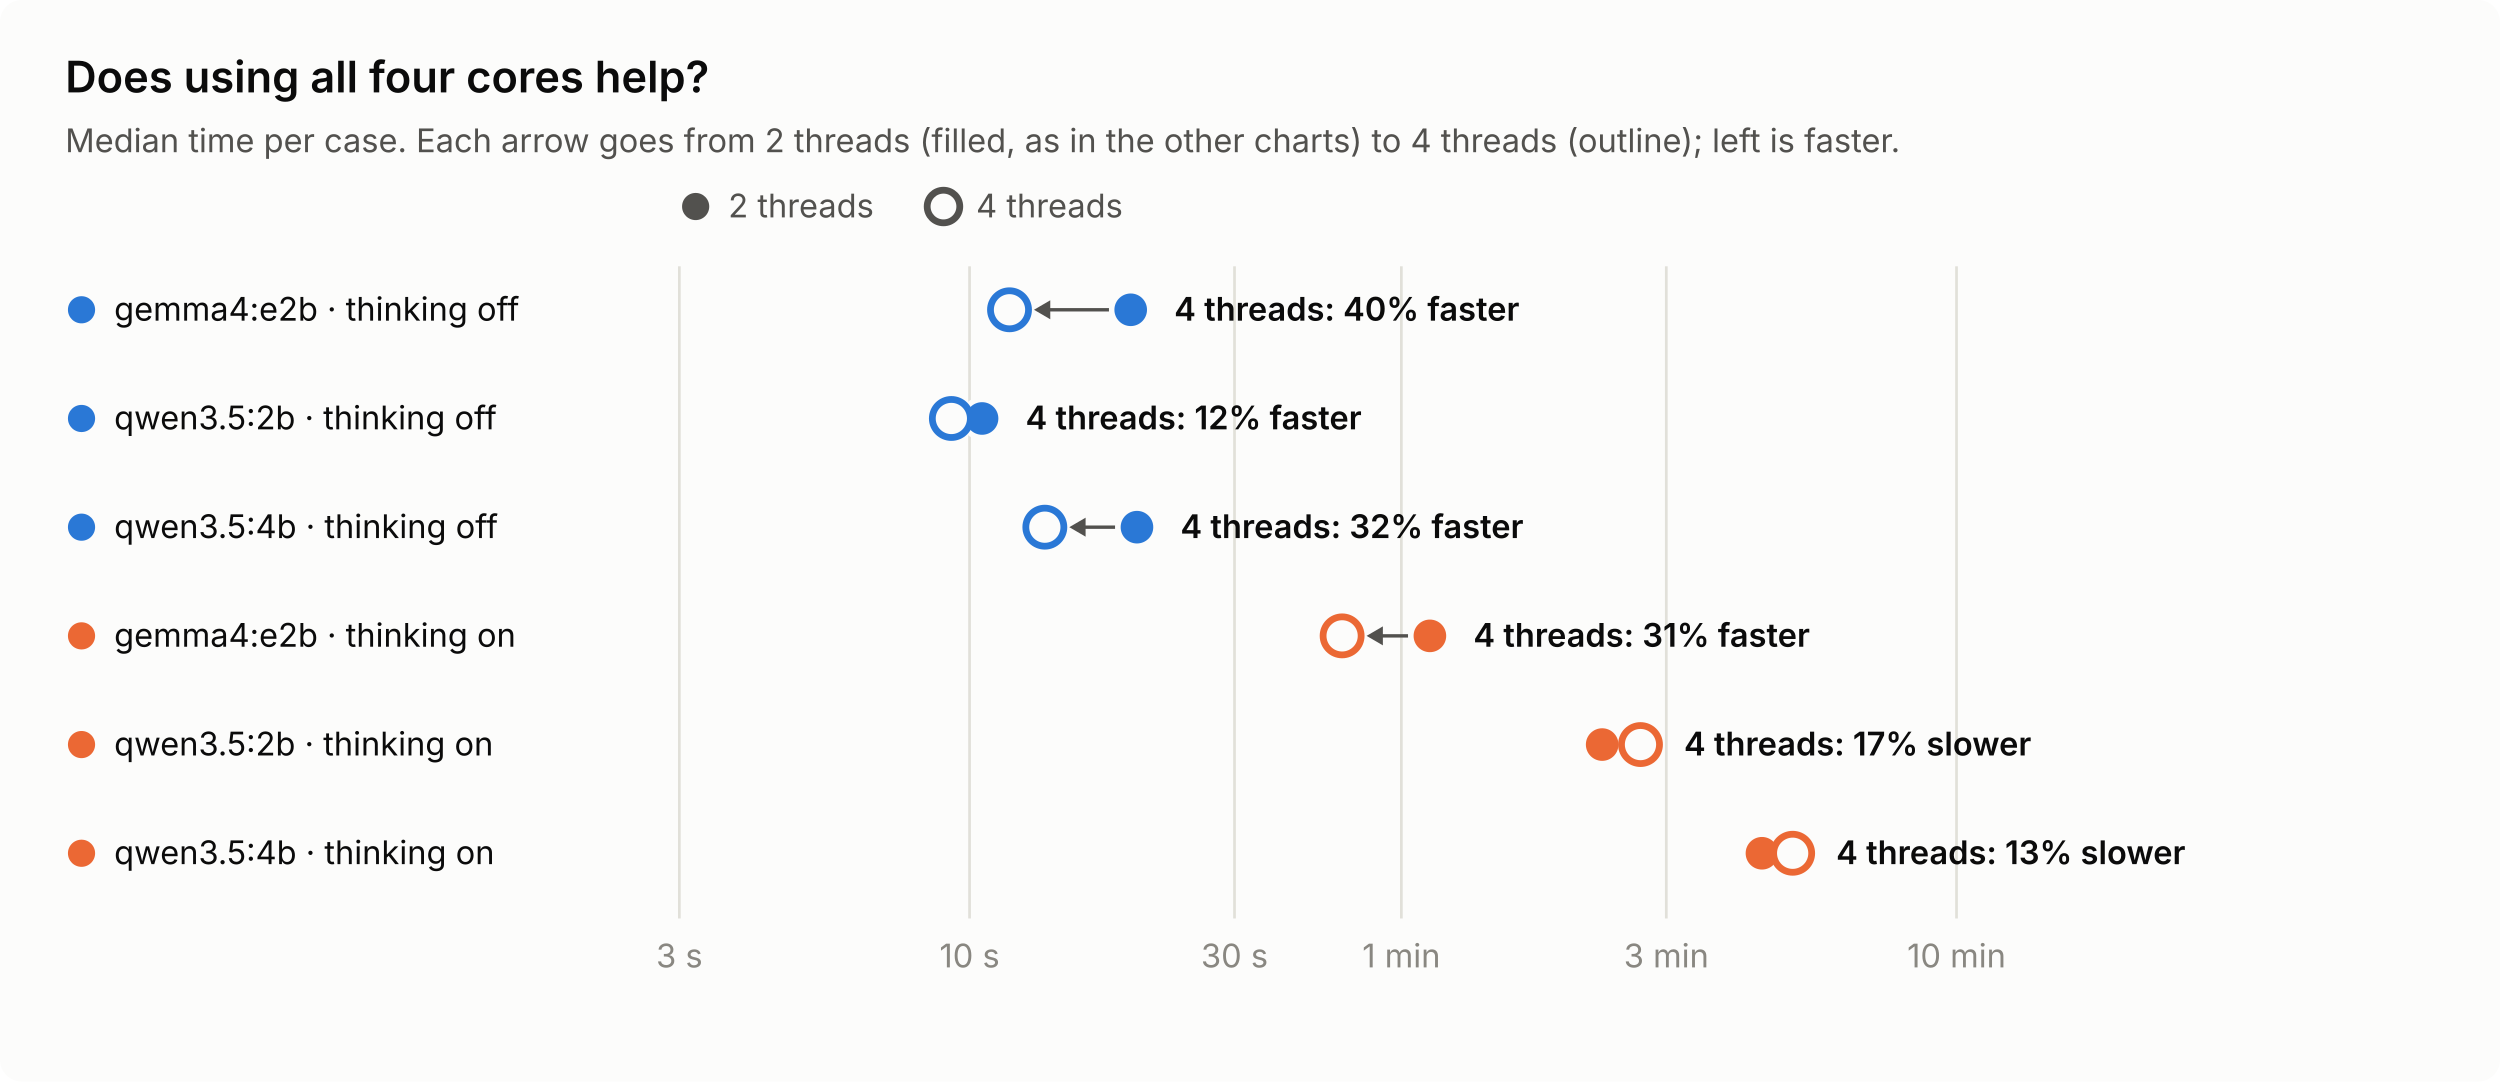
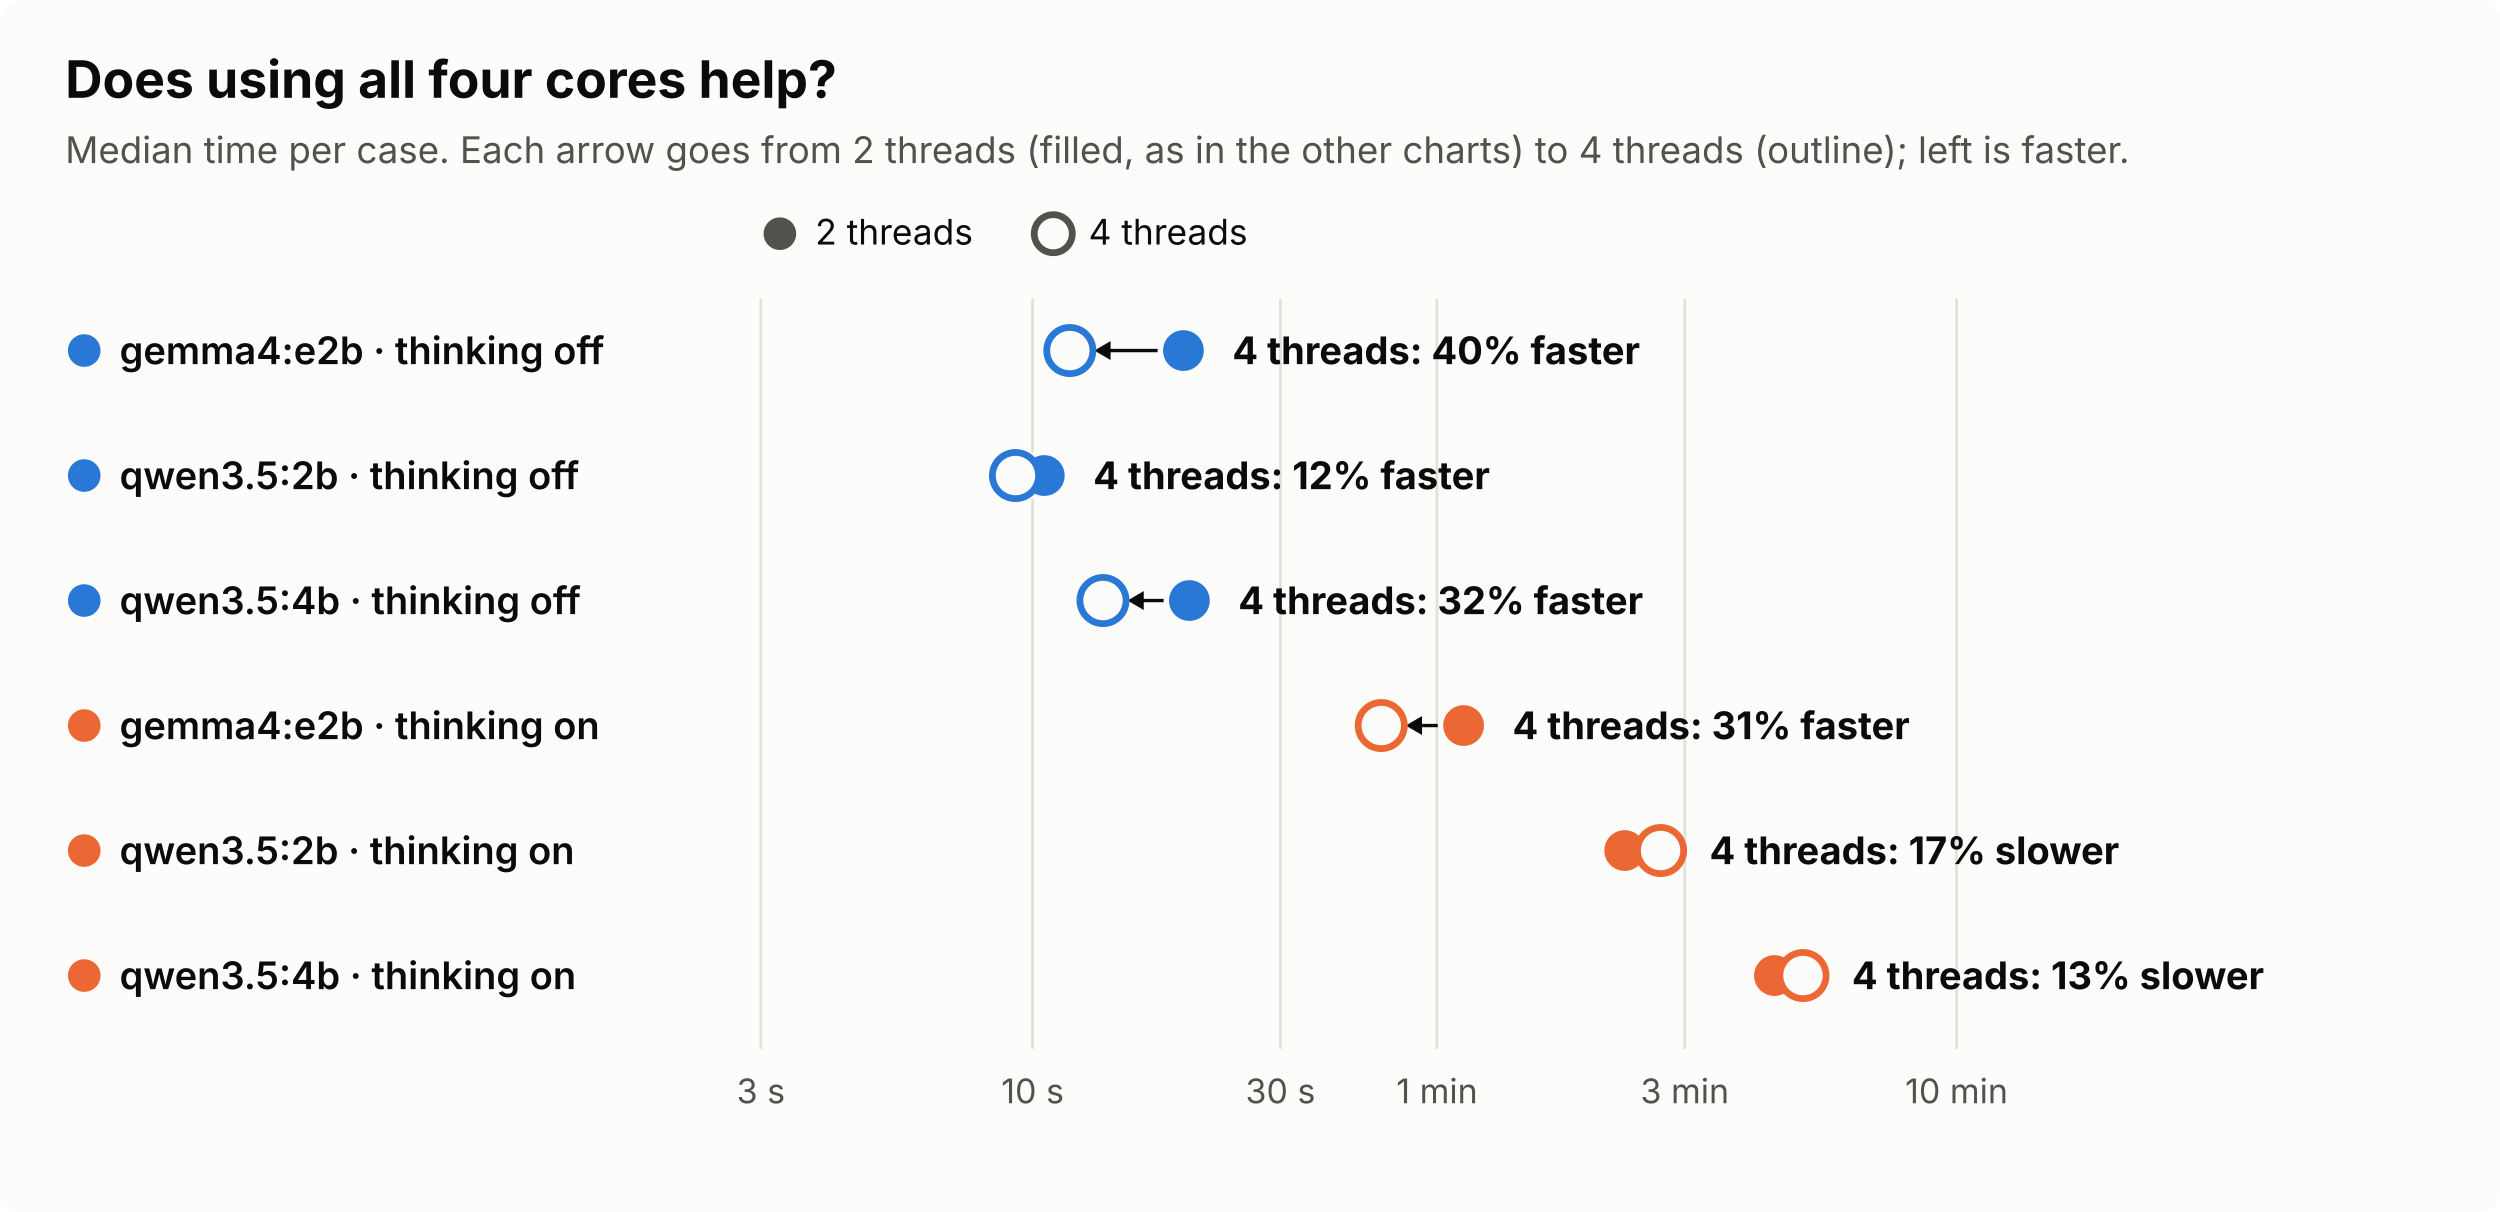
- <svg xmlns="http://www.w3.org/2000/svg" width="920" height="398" viewBox="0 0 920 398" role="img" aria-label="Does using all four cores help?">
-   <rect width="920" height="398" rx="8" fill="#fcfcfb" />
-   <text x="24.0" y="34.0" font-size="16" font-weight="600" text-anchor="start" fill="#0b0b0b" font-family="system-ui, -apple-system, Segoe UI, sans-serif">Does using all four cores help?</text>
-   <text x="24.0" y="56.0" font-size="12" font-weight="normal" text-anchor="start" fill="#52514e" font-family="system-ui, -apple-system, Segoe UI, sans-serif">Median time per case. Each arrow goes from 2 threads (filled, as in the other charts) to 4 threads (outline); left is faster.</text>
-   <circle cx="256.0" cy="76.0" r="6" fill="#52514e" stroke="#fcfcfb" stroke-width="2" />
-   <text x="268.0" y="80.0" font-size="12" font-weight="normal" text-anchor="start" fill="#52514e" font-family="system-ui, -apple-system, Segoe UI, sans-serif">2 threads</text>
-   <circle cx="347.2" cy="76.0" r="6" fill="#fcfcfb" stroke="#52514e" stroke-width="2.5" />
-   <text x="359.2" y="80.0" font-size="12" font-weight="normal" text-anchor="start" fill="#52514e" font-family="system-ui, -apple-system, Segoe UI, sans-serif">4 threads</text>
-   <line x1="250.0" y1="98.0" x2="250.0" y2="338.0" stroke="#e1e0d9" stroke-width="1" />
-   <text x="250.0" y="356.0" font-size="12" font-weight="normal" text-anchor="middle" fill="#898781" font-family="system-ui, -apple-system, Segoe UI, sans-serif">3 s</text>
-   <line x1="356.8" y1="98.0" x2="356.8" y2="338.0" stroke="#e1e0d9" stroke-width="1" />
-   <text x="356.8" y="356.0" font-size="12" font-weight="normal" text-anchor="middle" fill="#898781" font-family="system-ui, -apple-system, Segoe UI, sans-serif">10 s</text>
-   <line x1="454.3" y1="98.0" x2="454.3" y2="338.0" stroke="#e1e0d9" stroke-width="1" />
-   <text x="454.3" y="356.0" font-size="12" font-weight="normal" text-anchor="middle" fill="#898781" font-family="system-ui, -apple-system, Segoe UI, sans-serif">30 s</text>
-   <line x1="515.7" y1="98.0" x2="515.7" y2="338.0" stroke="#e1e0d9" stroke-width="1" />
-   <text x="515.7" y="356.0" font-size="12" font-weight="normal" text-anchor="middle" fill="#898781" font-family="system-ui, -apple-system, Segoe UI, sans-serif">1 min</text>
-   <line x1="613.2" y1="98.0" x2="613.2" y2="338.0" stroke="#e1e0d9" stroke-width="1" />
-   <text x="613.2" y="356.0" font-size="12" font-weight="normal" text-anchor="middle" fill="#898781" font-family="system-ui, -apple-system, Segoe UI, sans-serif">3 min</text>
-   <line x1="720.0" y1="98.0" x2="720.0" y2="338.0" stroke="#e1e0d9" stroke-width="1" />
-   <text x="720.0" y="356.0" font-size="12" font-weight="normal" text-anchor="middle" fill="#898781" font-family="system-ui, -apple-system, Segoe UI, sans-serif">10 min</text>
-   <circle cx="30.0" cy="114.0" r="6" fill="#2a78d6" stroke="#fcfcfb" stroke-width="2" />
-   <text x="42.0" y="118.0" font-size="12" font-weight="normal" text-anchor="start" fill="#0b0b0b" font-family="system-ui, -apple-system, Segoe UI, sans-serif">gemma4:e2b · thinking off</text>
-   <line x1="408.1" y1="114.0" x2="384.5" y2="114.0" stroke="#52514e" stroke-width="1.25" />
-   <path d="M380.5,114.0 l6.0,-3.5 v7 z" fill="#52514e" />
-   <circle cx="416.1" cy="114.0" r="7" fill="#2a78d6" stroke="#fcfcfb" stroke-width="2" />
-   <circle cx="371.5" cy="114.0" r="7" fill="#fcfcfb" stroke="#2a78d6" stroke-width="2.5" />
-   <text x="432.1" y="118.0" font-size="12" font-weight="600" text-anchor="start" fill="#0b0b0b" font-family="system-ui, -apple-system, Segoe UI, sans-serif">4 threads: 40% faster</text>
-   <circle cx="30.0" cy="154.0" r="6" fill="#2a78d6" stroke="#fcfcfb" stroke-width="2" />
-   <text x="42.0" y="158.0" font-size="12" font-weight="normal" text-anchor="start" fill="#0b0b0b" font-family="system-ui, -apple-system, Segoe UI, sans-serif">qwen3.5:2b · thinking off</text>
-   <circle cx="361.4" cy="154.0" r="7" fill="#2a78d6" stroke="#fcfcfb" stroke-width="2" />
-   <circle cx="350.1" cy="154.0" r="7" fill="#fcfcfb" stroke="#2a78d6" stroke-width="2.5" />
-   <text x="377.4" y="158.0" font-size="12" font-weight="600" text-anchor="start" fill="#0b0b0b" font-family="system-ui, -apple-system, Segoe UI, sans-serif">4 threads: 12% faster</text>
-   <circle cx="30.0" cy="194.0" r="6" fill="#2a78d6" stroke="#fcfcfb" stroke-width="2" />
-   <text x="42.0" y="198.0" font-size="12" font-weight="normal" text-anchor="start" fill="#0b0b0b" font-family="system-ui, -apple-system, Segoe UI, sans-serif">qwen3.5:4b · thinking off</text>
-   <line x1="410.4" y1="194.0" x2="397.5" y2="194.0" stroke="#52514e" stroke-width="1.25" />
-   <path d="M393.5,194.0 l6.0,-3.5 v7 z" fill="#52514e" />
-   <circle cx="418.4" cy="194.0" r="7" fill="#2a78d6" stroke="#fcfcfb" stroke-width="2" />
-   <circle cx="384.5" cy="194.0" r="7" fill="#fcfcfb" stroke="#2a78d6" stroke-width="2.5" />
-   <text x="434.4" y="198.0" font-size="12" font-weight="600" text-anchor="start" fill="#0b0b0b" font-family="system-ui, -apple-system, Segoe UI, sans-serif">4 threads: 32% faster</text>
-   <circle cx="30.0" cy="234.0" r="6" fill="#eb6834" stroke="#fcfcfb" stroke-width="2" />
-   <text x="42.0" y="238.0" font-size="12" font-weight="normal" text-anchor="start" fill="#0b0b0b" font-family="system-ui, -apple-system, Segoe UI, sans-serif">gemma4:e2b · thinking on</text>
-   <line x1="518.2" y1="234.0" x2="506.9" y2="234.0" stroke="#52514e" stroke-width="1.25" />
-   <path d="M502.9,234.0 l6.0,-3.5 v7 z" fill="#52514e" />
-   <circle cx="526.2" cy="234.0" r="7" fill="#eb6834" stroke="#fcfcfb" stroke-width="2" />
-   <circle cx="493.9" cy="234.0" r="7" fill="#fcfcfb" stroke="#eb6834" stroke-width="2.5" />
-   <text x="542.2" y="238.0" font-size="12" font-weight="600" text-anchor="start" fill="#0b0b0b" font-family="system-ui, -apple-system, Segoe UI, sans-serif">4 threads: 31% faster</text>
-   <circle cx="30.0" cy="274.0" r="6" fill="#eb6834" stroke="#fcfcfb" stroke-width="2" />
-   <text x="42.0" y="278.0" font-size="12" font-weight="normal" text-anchor="start" fill="#0b0b0b" font-family="system-ui, -apple-system, Segoe UI, sans-serif">qwen3.5:2b · thinking on</text>
-   <circle cx="589.6" cy="274.0" r="7" fill="#eb6834" stroke="#fcfcfb" stroke-width="2" />
-   <circle cx="603.7" cy="274.0" r="7" fill="#fcfcfb" stroke="#eb6834" stroke-width="2.5" />
-   <text x="619.7" y="278.0" font-size="12" font-weight="600" text-anchor="start" fill="#0b0b0b" font-family="system-ui, -apple-system, Segoe UI, sans-serif">4 threads: 17% slower</text>
-   <circle cx="30.0" cy="314.0" r="6" fill="#eb6834" stroke="#fcfcfb" stroke-width="2" />
-   <text x="42.0" y="318.0" font-size="12" font-weight="normal" text-anchor="start" fill="#0b0b0b" font-family="system-ui, -apple-system, Segoe UI, sans-serif">qwen3.5:4b · thinking on</text>
-   <circle cx="648.4" cy="314.0" r="7" fill="#eb6834" stroke="#fcfcfb" stroke-width="2" />
-   <circle cx="659.7" cy="314.0" r="7" fill="#fcfcfb" stroke="#eb6834" stroke-width="2.5" />
-   <text x="675.7" y="318.0" font-size="12" font-weight="600" text-anchor="start" fill="#0b0b0b" font-family="system-ui, -apple-system, Segoe UI, sans-serif">4 threads: 13% slower</text>
+ <svg xmlns="http://www.w3.org/2000/svg" width="920" height="446" viewBox="0 0 920 446" role="img" aria-label="Does using all four cores help?">
+   <rect width="920" height="446" rx="8" fill="#fcfcfb" />
+   <text x="24.0" y="36.0" font-size="19" font-weight="700" text-anchor="start" fill="#0b0b0b" font-family="system-ui, -apple-system, Segoe UI, sans-serif">Does using all four cores help?</text>
+   <text x="24.0" y="60.0" font-size="13.5" font-weight="normal" text-anchor="start" fill="#52514e" font-family="system-ui, -apple-system, Segoe UI, sans-serif">Median time per case. Each arrow goes from 2 threads (filled, as in the other charts) to 4 threads (outline); left is faster.</text>
+   <circle cx="287.0" cy="86.0" r="7" fill="#52514e" stroke="#fcfcfb" stroke-width="2" />
+   <text x="300.0" y="90.0" font-size="13" font-weight="normal" text-anchor="start" fill="#0b0b0b" font-family="system-ui, -apple-system, Segoe UI, sans-serif">2 threads</text>
+   <circle cx="387.6" cy="86.0" r="7" fill="#fcfcfb" stroke="#52514e" stroke-width="2.5" />
+   <text x="400.6" y="90.0" font-size="13" font-weight="normal" text-anchor="start" fill="#0b0b0b" font-family="system-ui, -apple-system, Segoe UI, sans-serif">4 threads</text>
+   <line x1="280.0" y1="110.0" x2="280.0" y2="386.0" stroke="#e1e0d9" stroke-width="1" />
+   <text x="280.0" y="406.0" font-size="12.5" font-weight="normal" text-anchor="middle" fill="#52514e" font-family="system-ui, -apple-system, Segoe UI, sans-serif">3 s</text>
+   <line x1="380.0" y1="110.0" x2="380.0" y2="386.0" stroke="#e1e0d9" stroke-width="1" />
+   <text x="380.0" y="406.0" font-size="12.5" font-weight="normal" text-anchor="middle" fill="#52514e" font-family="system-ui, -apple-system, Segoe UI, sans-serif">10 s</text>
+   <line x1="471.2" y1="110.0" x2="471.2" y2="386.0" stroke="#e1e0d9" stroke-width="1" />
+   <text x="471.2" y="406.0" font-size="12.5" font-weight="normal" text-anchor="middle" fill="#52514e" font-family="system-ui, -apple-system, Segoe UI, sans-serif">30 s</text>
+   <line x1="528.8" y1="110.0" x2="528.8" y2="386.0" stroke="#e1e0d9" stroke-width="1" />
+   <text x="528.8" y="406.0" font-size="12.5" font-weight="normal" text-anchor="middle" fill="#52514e" font-family="system-ui, -apple-system, Segoe UI, sans-serif">1 min</text>
+   <line x1="620.0" y1="110.0" x2="620.0" y2="386.0" stroke="#e1e0d9" stroke-width="1" />
+   <text x="620.0" y="406.0" font-size="12.5" font-weight="normal" text-anchor="middle" fill="#52514e" font-family="system-ui, -apple-system, Segoe UI, sans-serif">3 min</text>
+   <line x1="720.0" y1="110.0" x2="720.0" y2="386.0" stroke="#e1e0d9" stroke-width="1" />
+   <text x="720.0" y="406.0" font-size="12.5" font-weight="normal" text-anchor="middle" fill="#52514e" font-family="system-ui, -apple-system, Segoe UI, sans-serif">10 min</text>
+   <circle cx="31.0" cy="129.0" r="7" fill="#2a78d6" stroke="#fcfcfb" stroke-width="2" />
+   <text x="44.0" y="134.0" font-size="14" font-weight="600" text-anchor="start" fill="#0b0b0b" font-family="system-ui, -apple-system, Segoe UI, sans-serif">gemma4:e2b · thinking off</text>
+   <line x1="427.5" y1="129.0" x2="406.7" y2="129.0" stroke="#0b0b0b" stroke-width="1.25" />
+   <path d="M402.7,129.0 l6.0,-3.5 v7 z" fill="#0b0b0b" />
+   <circle cx="435.5" cy="129.0" r="8.5" fill="#2a78d6" stroke="#fcfcfb" stroke-width="2" />
+   <circle cx="393.7" cy="129.0" r="8.5" fill="#fcfcfb" stroke="#2a78d6" stroke-width="2.5" />
+   <text x="453.5" y="134.0" font-size="14" font-weight="700" text-anchor="start" fill="#0b0b0b" font-family="system-ui, -apple-system, Segoe UI, sans-serif">4 threads: 40% faster</text>
+   <circle cx="31.0" cy="175.0" r="7" fill="#2a78d6" stroke="#fcfcfb" stroke-width="2" />
+   <text x="44.0" y="180.0" font-size="14" font-weight="600" text-anchor="start" fill="#0b0b0b" font-family="system-ui, -apple-system, Segoe UI, sans-serif">qwen3.5:2b · thinking off</text>
+   <circle cx="384.3" cy="175.0" r="8.5" fill="#2a78d6" stroke="#fcfcfb" stroke-width="2" />
+   <circle cx="373.7" cy="175.0" r="8.5" fill="#fcfcfb" stroke="#2a78d6" stroke-width="2.5" />
+   <text x="402.3" y="180.0" font-size="14" font-weight="700" text-anchor="start" fill="#0b0b0b" font-family="system-ui, -apple-system, Segoe UI, sans-serif">4 threads: 12% faster</text>
+   <circle cx="31.0" cy="221.0" r="7" fill="#2a78d6" stroke="#fcfcfb" stroke-width="2" />
+   <text x="44.0" y="226.0" font-size="14" font-weight="600" text-anchor="start" fill="#0b0b0b" font-family="system-ui, -apple-system, Segoe UI, sans-serif">qwen3.5:4b · thinking off</text>
+   <line x1="429.7" y1="221.0" x2="418.9" y2="221.0" stroke="#0b0b0b" stroke-width="1.25" />
+   <path d="M414.9,221.0 l6.0,-3.5 v7 z" fill="#0b0b0b" />
+   <circle cx="437.7" cy="221.0" r="8.5" fill="#2a78d6" stroke="#fcfcfb" stroke-width="2" />
+   <circle cx="405.9" cy="221.0" r="8.5" fill="#fcfcfb" stroke="#2a78d6" stroke-width="2.5" />
+   <text x="455.7" y="226.0" font-size="14" font-weight="700" text-anchor="start" fill="#0b0b0b" font-family="system-ui, -apple-system, Segoe UI, sans-serif">4 threads: 32% faster</text>
+   <circle cx="31.0" cy="267.0" r="7" fill="#eb6834" stroke="#fcfcfb" stroke-width="2" />
+   <text x="44.0" y="272.0" font-size="14" font-weight="600" text-anchor="start" fill="#0b0b0b" font-family="system-ui, -apple-system, Segoe UI, sans-serif">gemma4:e2b · thinking on</text>
+   <line x1="530.6" y1="267.0" x2="521.3" y2="267.0" stroke="#0b0b0b" stroke-width="1.25" />
+   <path d="M517.3,267.0 l6.0,-3.5 v7 z" fill="#0b0b0b" />
+   <circle cx="538.6" cy="267.0" r="8.5" fill="#eb6834" stroke="#fcfcfb" stroke-width="2" />
+   <circle cx="508.3" cy="267.0" r="8.5" fill="#fcfcfb" stroke="#eb6834" stroke-width="2.5" />
+   <text x="556.6" y="272.0" font-size="14" font-weight="700" text-anchor="start" fill="#0b0b0b" font-family="system-ui, -apple-system, Segoe UI, sans-serif">4 threads: 31% faster</text>
+   <circle cx="31.0" cy="313.0" r="7" fill="#eb6834" stroke="#fcfcfb" stroke-width="2" />
+   <text x="44.0" y="318.0" font-size="14" font-weight="600" text-anchor="start" fill="#0b0b0b" font-family="system-ui, -apple-system, Segoe UI, sans-serif">qwen3.5:2b · thinking on</text>
+   <circle cx="597.9" cy="313.0" r="8.5" fill="#eb6834" stroke="#fcfcfb" stroke-width="2" />
+   <circle cx="611.1" cy="313.0" r="8.5" fill="#fcfcfb" stroke="#eb6834" stroke-width="2.5" />
+   <text x="629.1" y="318.0" font-size="14" font-weight="700" text-anchor="start" fill="#0b0b0b" font-family="system-ui, -apple-system, Segoe UI, sans-serif">4 threads: 17% slower</text>
+   <circle cx="31.0" cy="359.0" r="7" fill="#eb6834" stroke="#fcfcfb" stroke-width="2" />
+   <text x="44.0" y="364.0" font-size="14" font-weight="600" text-anchor="start" fill="#0b0b0b" font-family="system-ui, -apple-system, Segoe UI, sans-serif">qwen3.5:4b · thinking on</text>
+   <circle cx="653.0" cy="359.0" r="8.5" fill="#eb6834" stroke="#fcfcfb" stroke-width="2" />
+   <circle cx="663.5" cy="359.0" r="8.5" fill="#fcfcfb" stroke="#eb6834" stroke-width="2.5" />
+   <text x="681.5" y="364.0" font-size="14" font-weight="700" text-anchor="start" fill="#0b0b0b" font-family="system-ui, -apple-system, Segoe UI, sans-serif">4 threads: 13% slower</text>
</svg>
